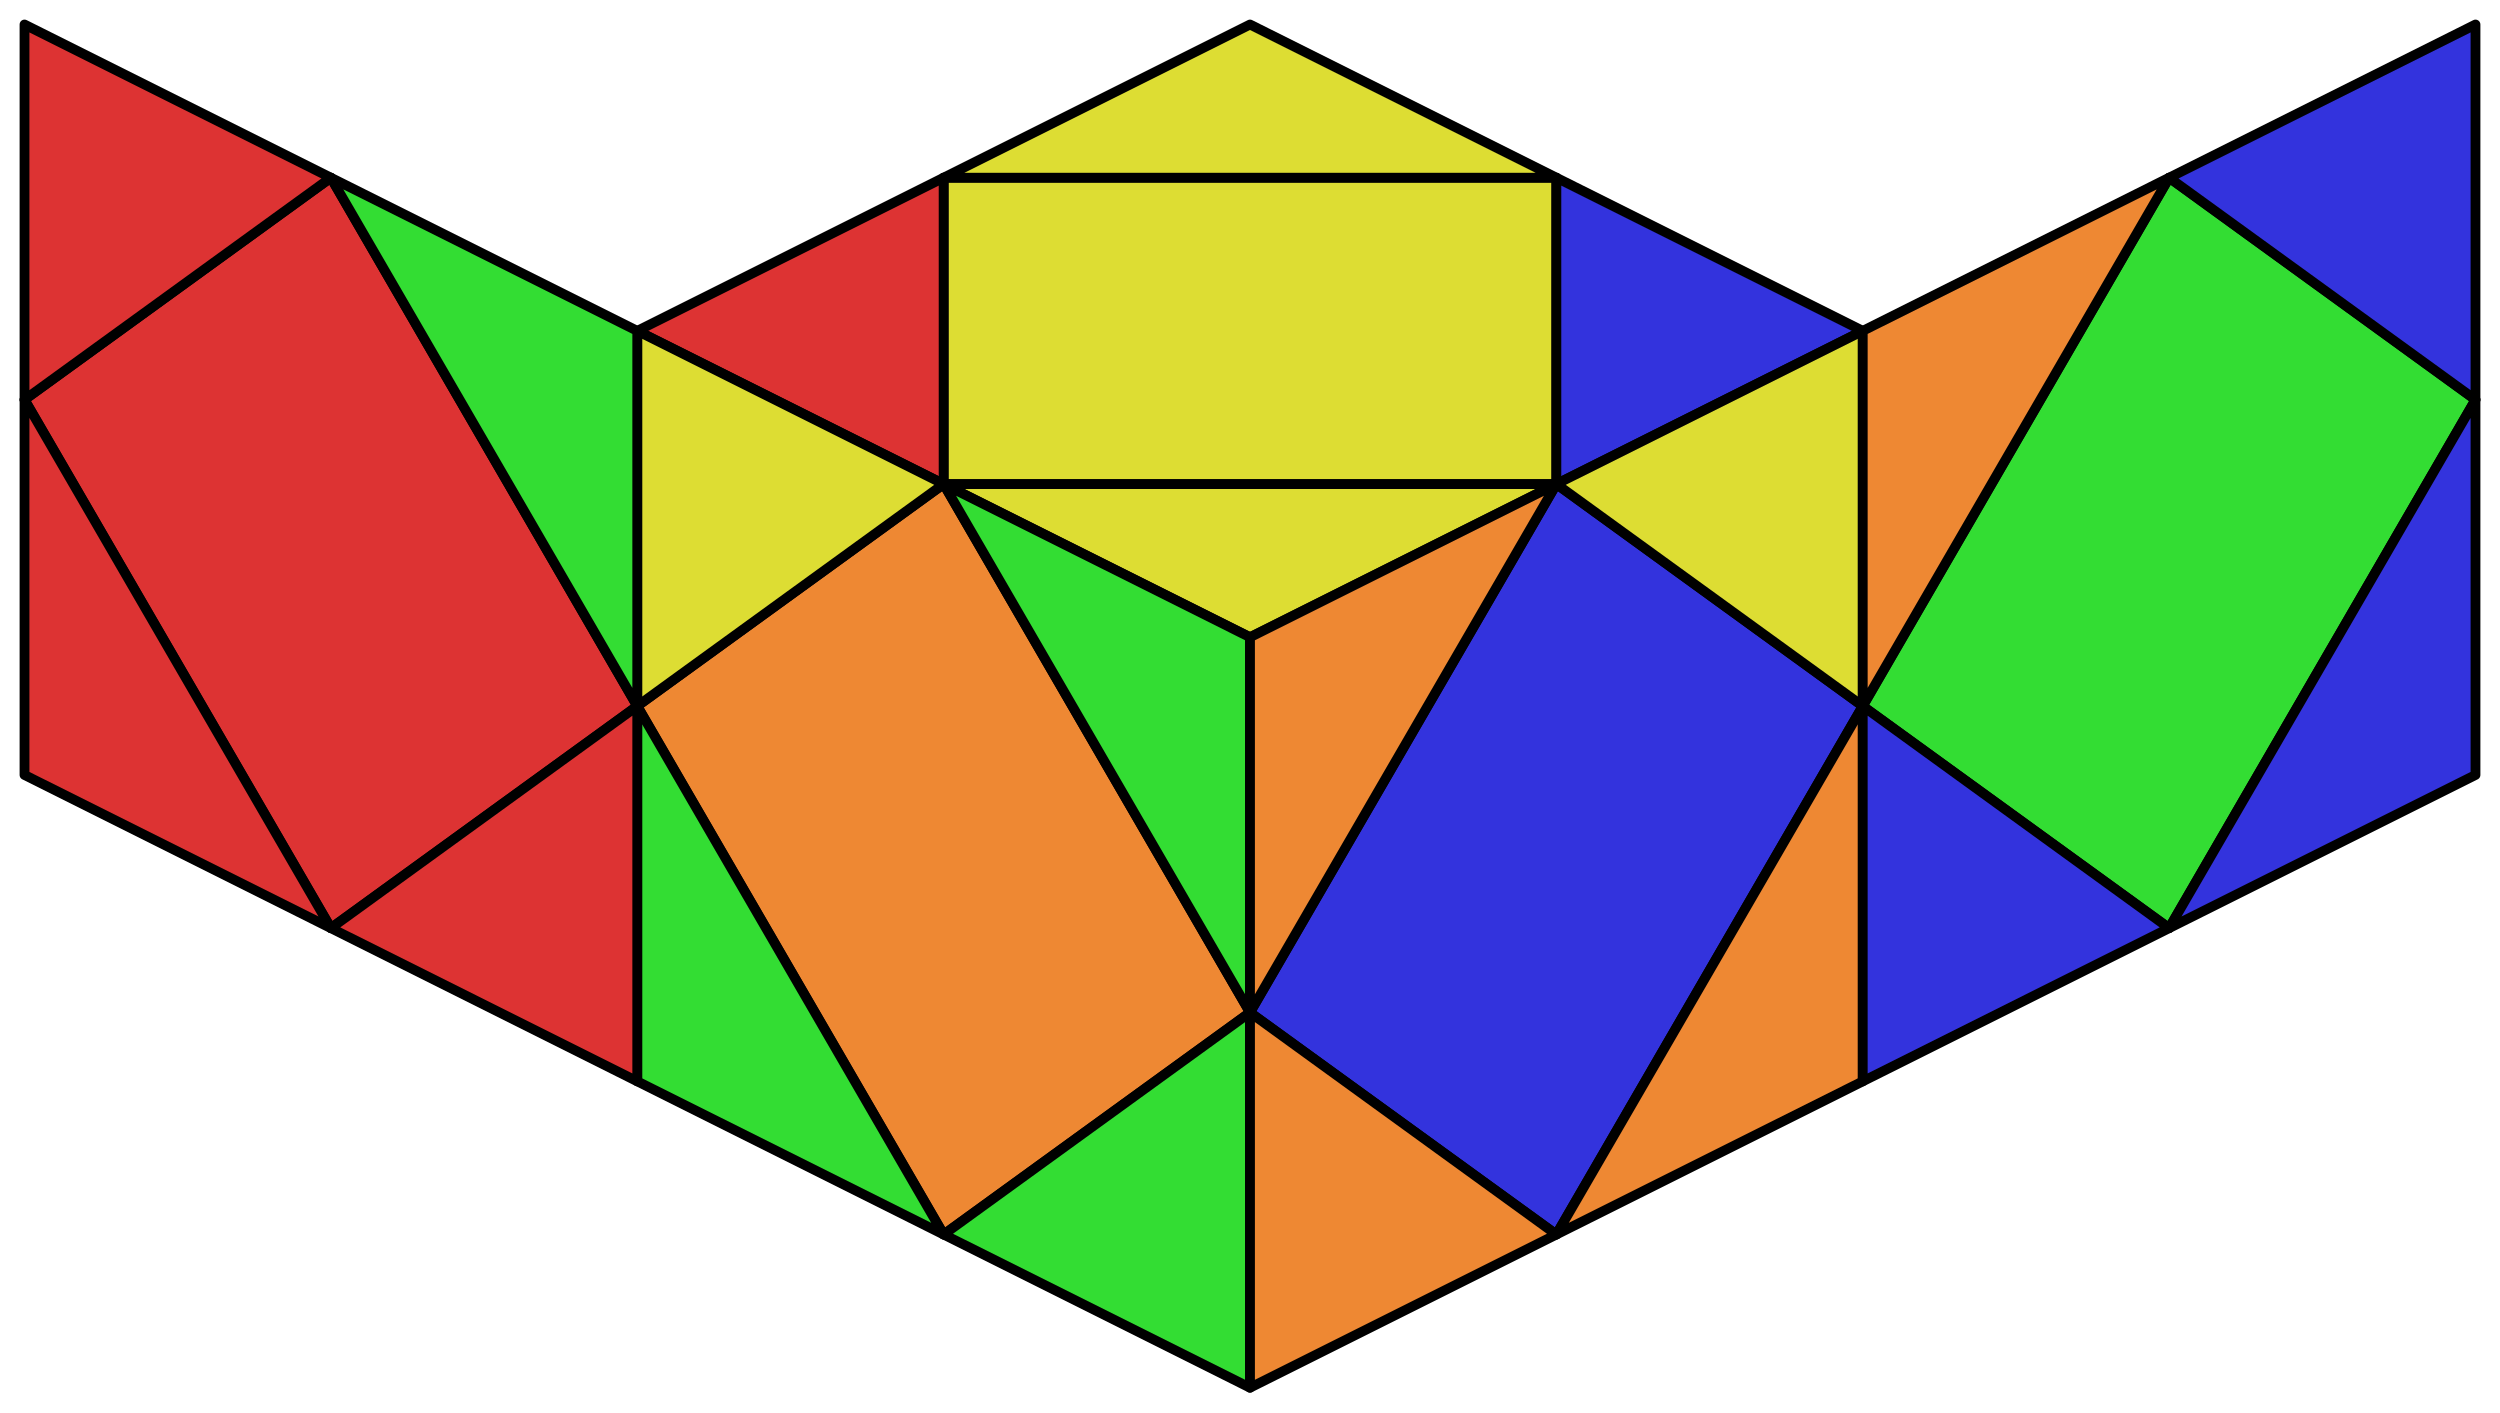
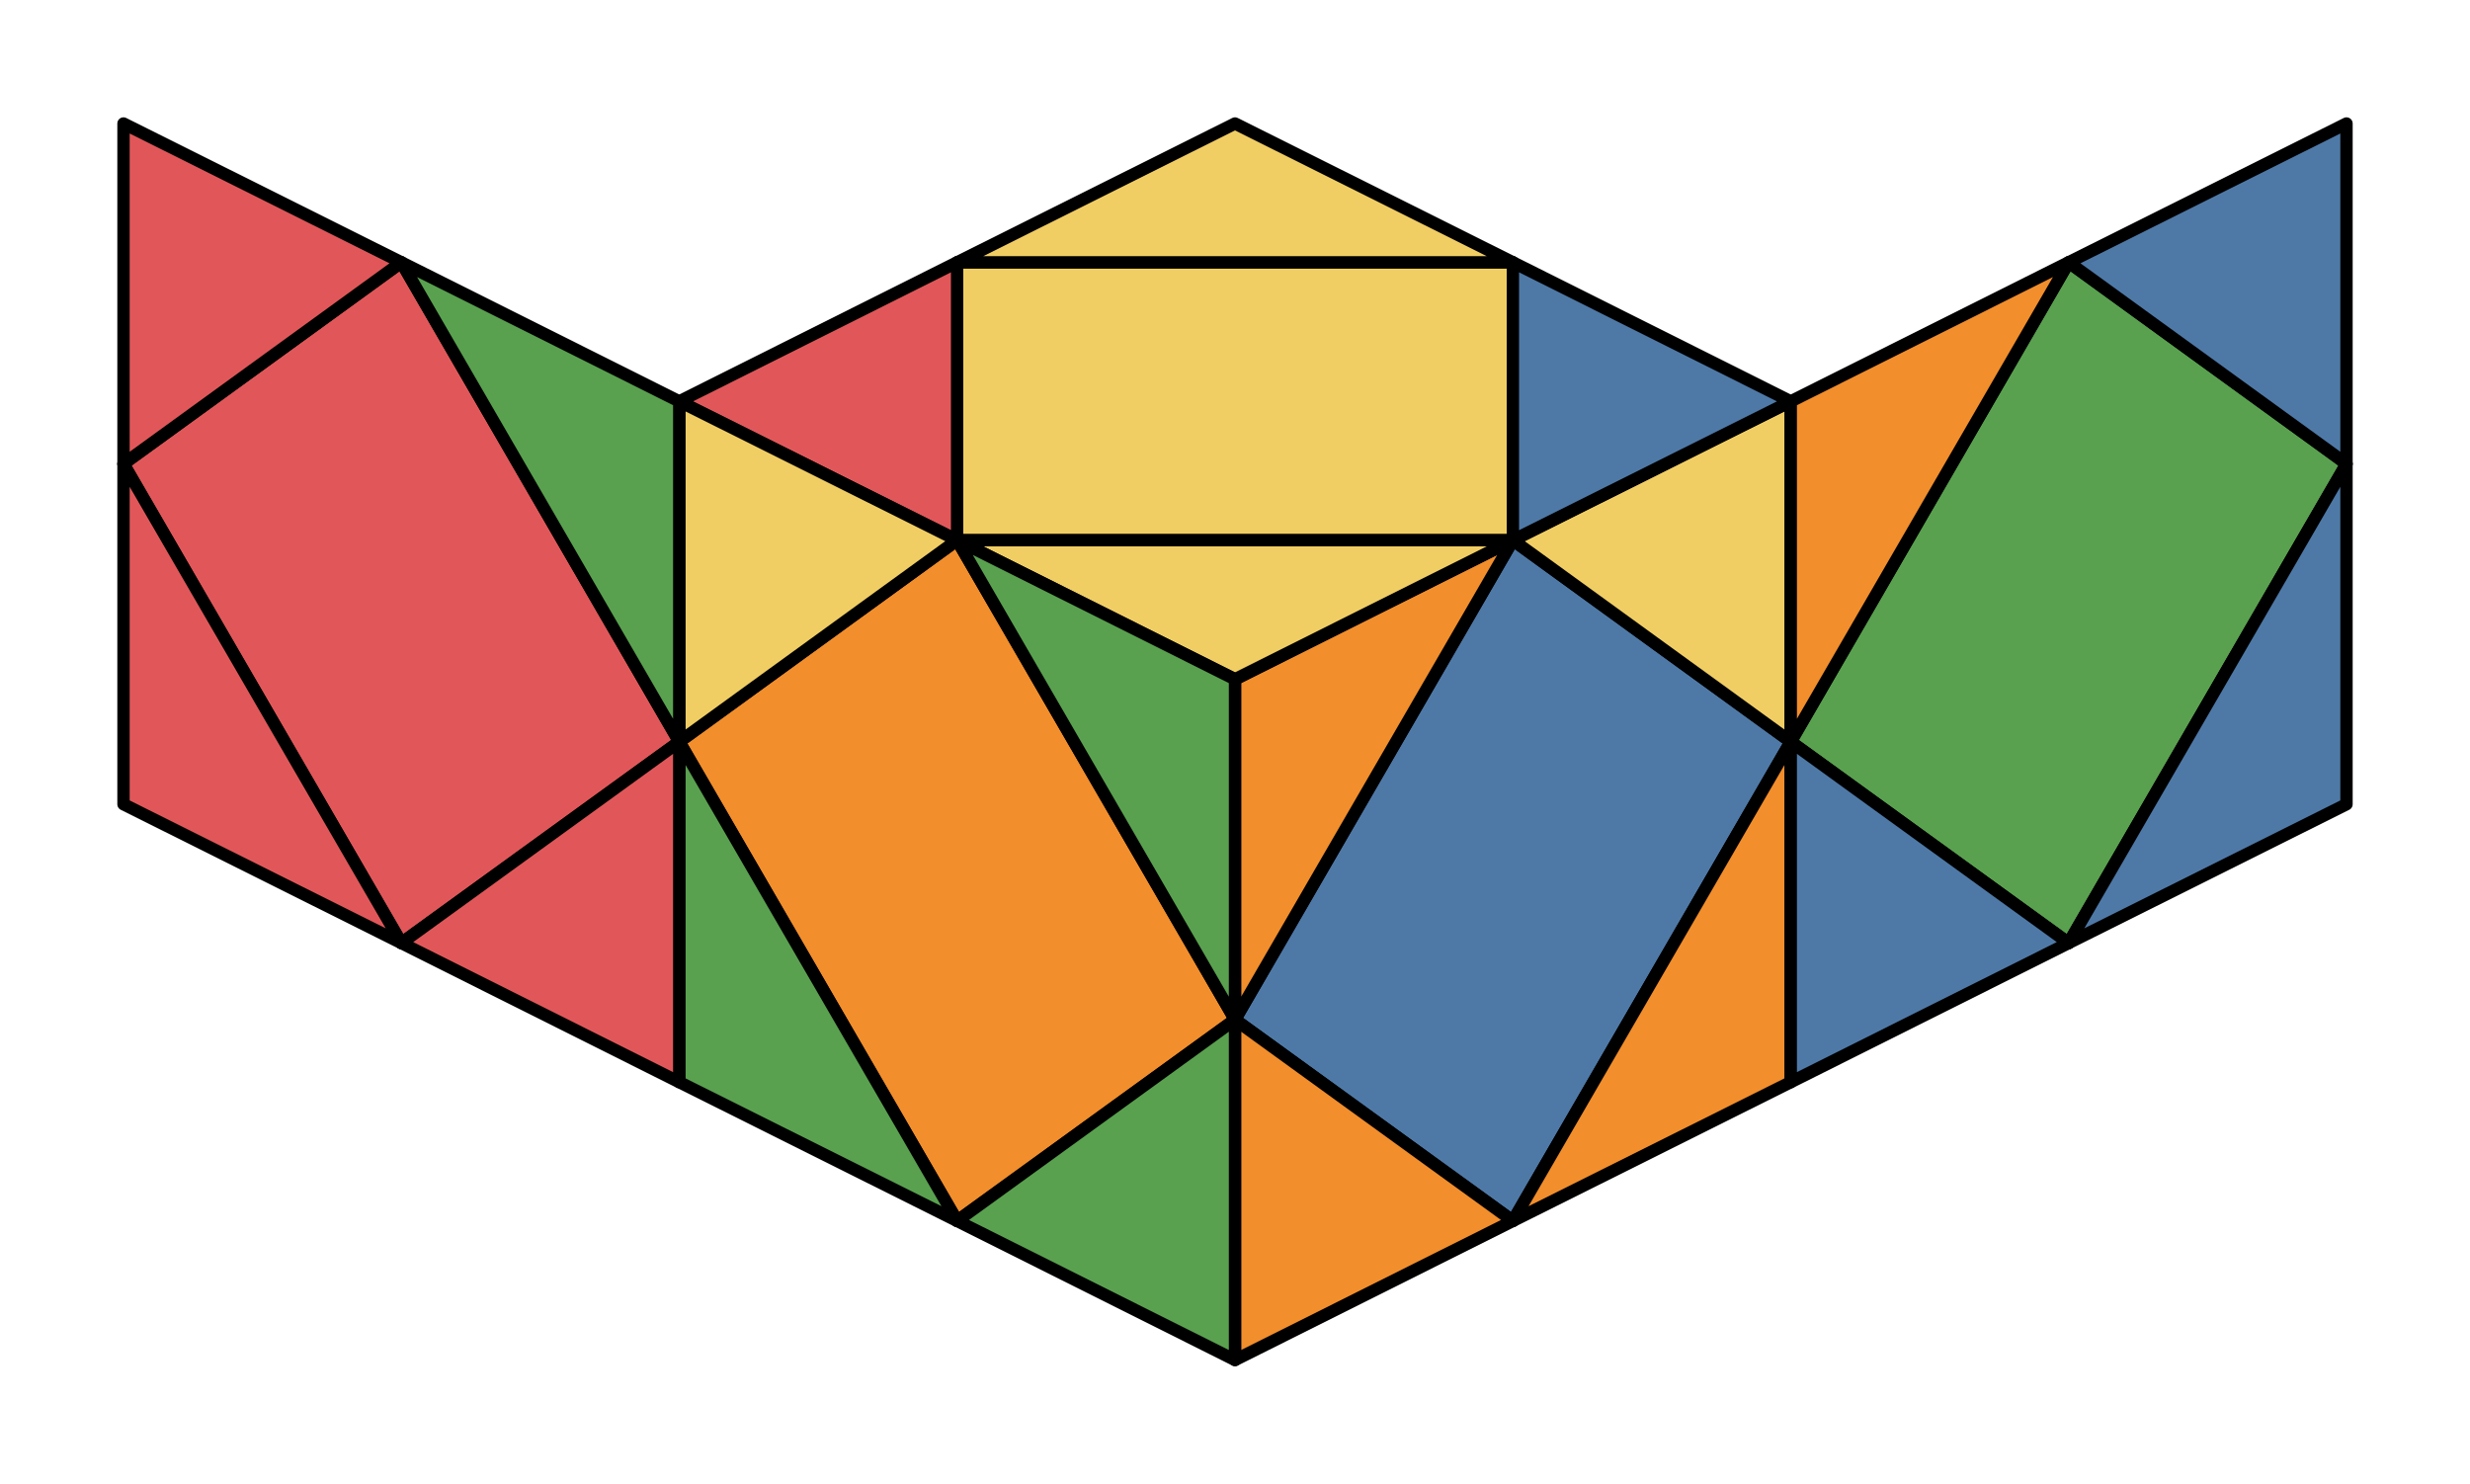
- <svg xmlns="http://www.w3.org/2000/svg" viewBox="0 0 510.0 288.093">
+ <svg xmlns="http://www.w3.org/2000/svg" viewBox="0 0 100.0 60.057">
  <style>
- polygon { stroke: black; stroke-width: 2px; stroke-linejoin: round;}
- .white {fill: #eee;}
- .green {fill: #3d3;}
- .red {fill: #d33;}
- .blue {fill: #33d;}
- .orange {fill: #e83;}
- .yellow {fill: #dd3;}
+ polygon { stroke: black; stroke-width: 0.5px; stroke-linejoin: round;}
</style>
-   <polygon class="yellow" points="192.5 98.75 317.5 98.75 317.5 36.25 192.5 36.25" />
-   <polygon class="orange" points="192.5 98.75 255 206.547 192.5 251.843 130 144.047" />
-   <polygon class="blue" points="317.5 98.75 380 144.047 317.5 251.843 255 206.547" />
-   <polygon class="green" points="442.5 36.25 505.0 81.547 442.5 189.343 380 144.047" />
-   <polygon class="red" points="67.5 36.25 130 144.047 67.5 189.343 5.0 81.547" />
-   <polygon class="red" points="192.5 36.25 130 67.5 192.5 98.75" />
-   <polygon class="yellow" points="192.5 98.75 255 130 317.5 98.75" />
-   <polygon class="blue" points="317.5 98.75 380 67.5 317.5 36.25" />
-   <polygon class="yellow" points="317.5 36.25 255 5 192.5 36.25" />
-   <polygon class="yellow" points="130 67.5 192.5 98.75 130 144.047" />
-   <polygon class="green" points="192.5 98.75 255 130 255 206.547" />
-   <polygon class="green" points="255 206.547 192.5 251.843 255 283.093" />
-   <polygon class="green" points="130 144.047 130 220.593 192.5 251.843" />
-   <polygon class="orange" points="255 130 317.5 98.75 255 206.547" />
-   <polygon class="yellow" points="317.5 98.75 380 67.5 380 144.047" />
-   <polygon class="orange" points="380 144.047 317.5 251.843 380 220.593" />
-   <polygon class="orange" points="255 206.547 255 283.093 317.5 251.843" />
-   <polygon class="orange" points="380 67.5 442.5 36.25 380 144.047" />
-   <polygon class="blue" points="442.5 36.25 505.0 5 505.0 81.547" />
-   <polygon class="blue" points="505.0 81.547 442.5 189.343 505.0 158.093" />
-   <polygon class="blue" points="380 144.047 442.5 189.343 380 220.593" />
-   <polygon class="red" points="5.0 5.0 67.5 36.25 5.0 81.547" />
-   <polygon class="green" points="67.5 36.25 130 67.5 130 144.047" />
-   <polygon class="red" points="130 144.047 67.5 189.343 130 220.593" />
-   <polygon class="red" points="5.0 81.547 5.0 158.093 67.5 189.343" />
+   <polygon fill="#F1CE63" points="38.75 21.87 61.25 21.87 61.25 10.62 38.75 10.62" />
+   <polygon fill="#F28E2B" points="38.75 21.87 50.00 41.28 38.75 49.43 27.50 30.03" />
+   <polygon fill="#4E79A7" points="61.25 21.87 72.50 30.03 61.25 49.43 50.00 41.28" />
+   <polygon fill="#59A14F" points="83.75 10.62 95.00 18.78 83.75 38.18 72.50 30.03" />
+   <polygon fill="#E15759" points="16.25 10.62 27.50 30.03 16.25 38.18 5.00 18.78" />
+   <polygon fill="#F28E2B" points="50.00 27.50 61.25 21.87 50.00 41.28" />
+   <polygon fill="#F1CE63" points="61.25 21.87 72.50 16.25 72.50 30.03" />
+   <polygon fill="#F28E2B" points="72.50 30.03 61.25 49.43 72.50 43.81" />
+   <polygon fill="#F28E2B" points="50.00 41.28 50.00 55.06 61.25 49.43" />
+   <polygon fill="#E15759" points="38.75 10.62 27.50 16.25 38.75 21.87" />
+   <polygon fill="#F1CE63" points="38.75 21.87 50.00 27.50 61.25 21.87" />
+   <polygon fill="#4E79A7" points="61.25 21.87 72.50 16.25 61.25 10.62" />
+   <polygon fill="#F1CE63" points="61.25 10.62 50.00 5.00 38.75 10.62" />
+   <polygon fill="#F1CE63" points="27.50 16.25 38.75 21.87 27.50 30.03" />
+   <polygon fill="#59A14F" points="38.75 21.87 50.00 27.50 50.00 41.28" />
+   <polygon fill="#59A14F" points="50.00 41.28 38.75 49.43 50.00 55.06" />
+   <polygon fill="#59A14F" points="27.50 30.03 27.50 43.81 38.75 49.43" />
+   <polygon fill="#F28E2B" points="72.50 16.25 83.75 10.62 72.50 30.03" />
+   <polygon fill="#4E79A7" points="83.75 10.62 95.00 5.00 95.00 18.78" />
+   <polygon fill="#4E79A7" points="95.00 18.78 83.75 38.18 95.00 32.56" />
+   <polygon fill="#4E79A7" points="72.50 30.03 83.75 38.18 72.50 43.81" />
+   <polygon fill="#E15759" points="5.00 5.00 16.25 10.62 5.00 18.78" />
+   <polygon fill="#59A14F" points="16.25 10.62 27.50 16.25 27.50 30.03" />
+   <polygon fill="#E15759" points="27.50 30.03 16.25 38.18 27.50 43.81" />
+   <polygon fill="#E15759" points="5.00 18.78 5.00 32.56 16.25 38.18" />
</svg>
